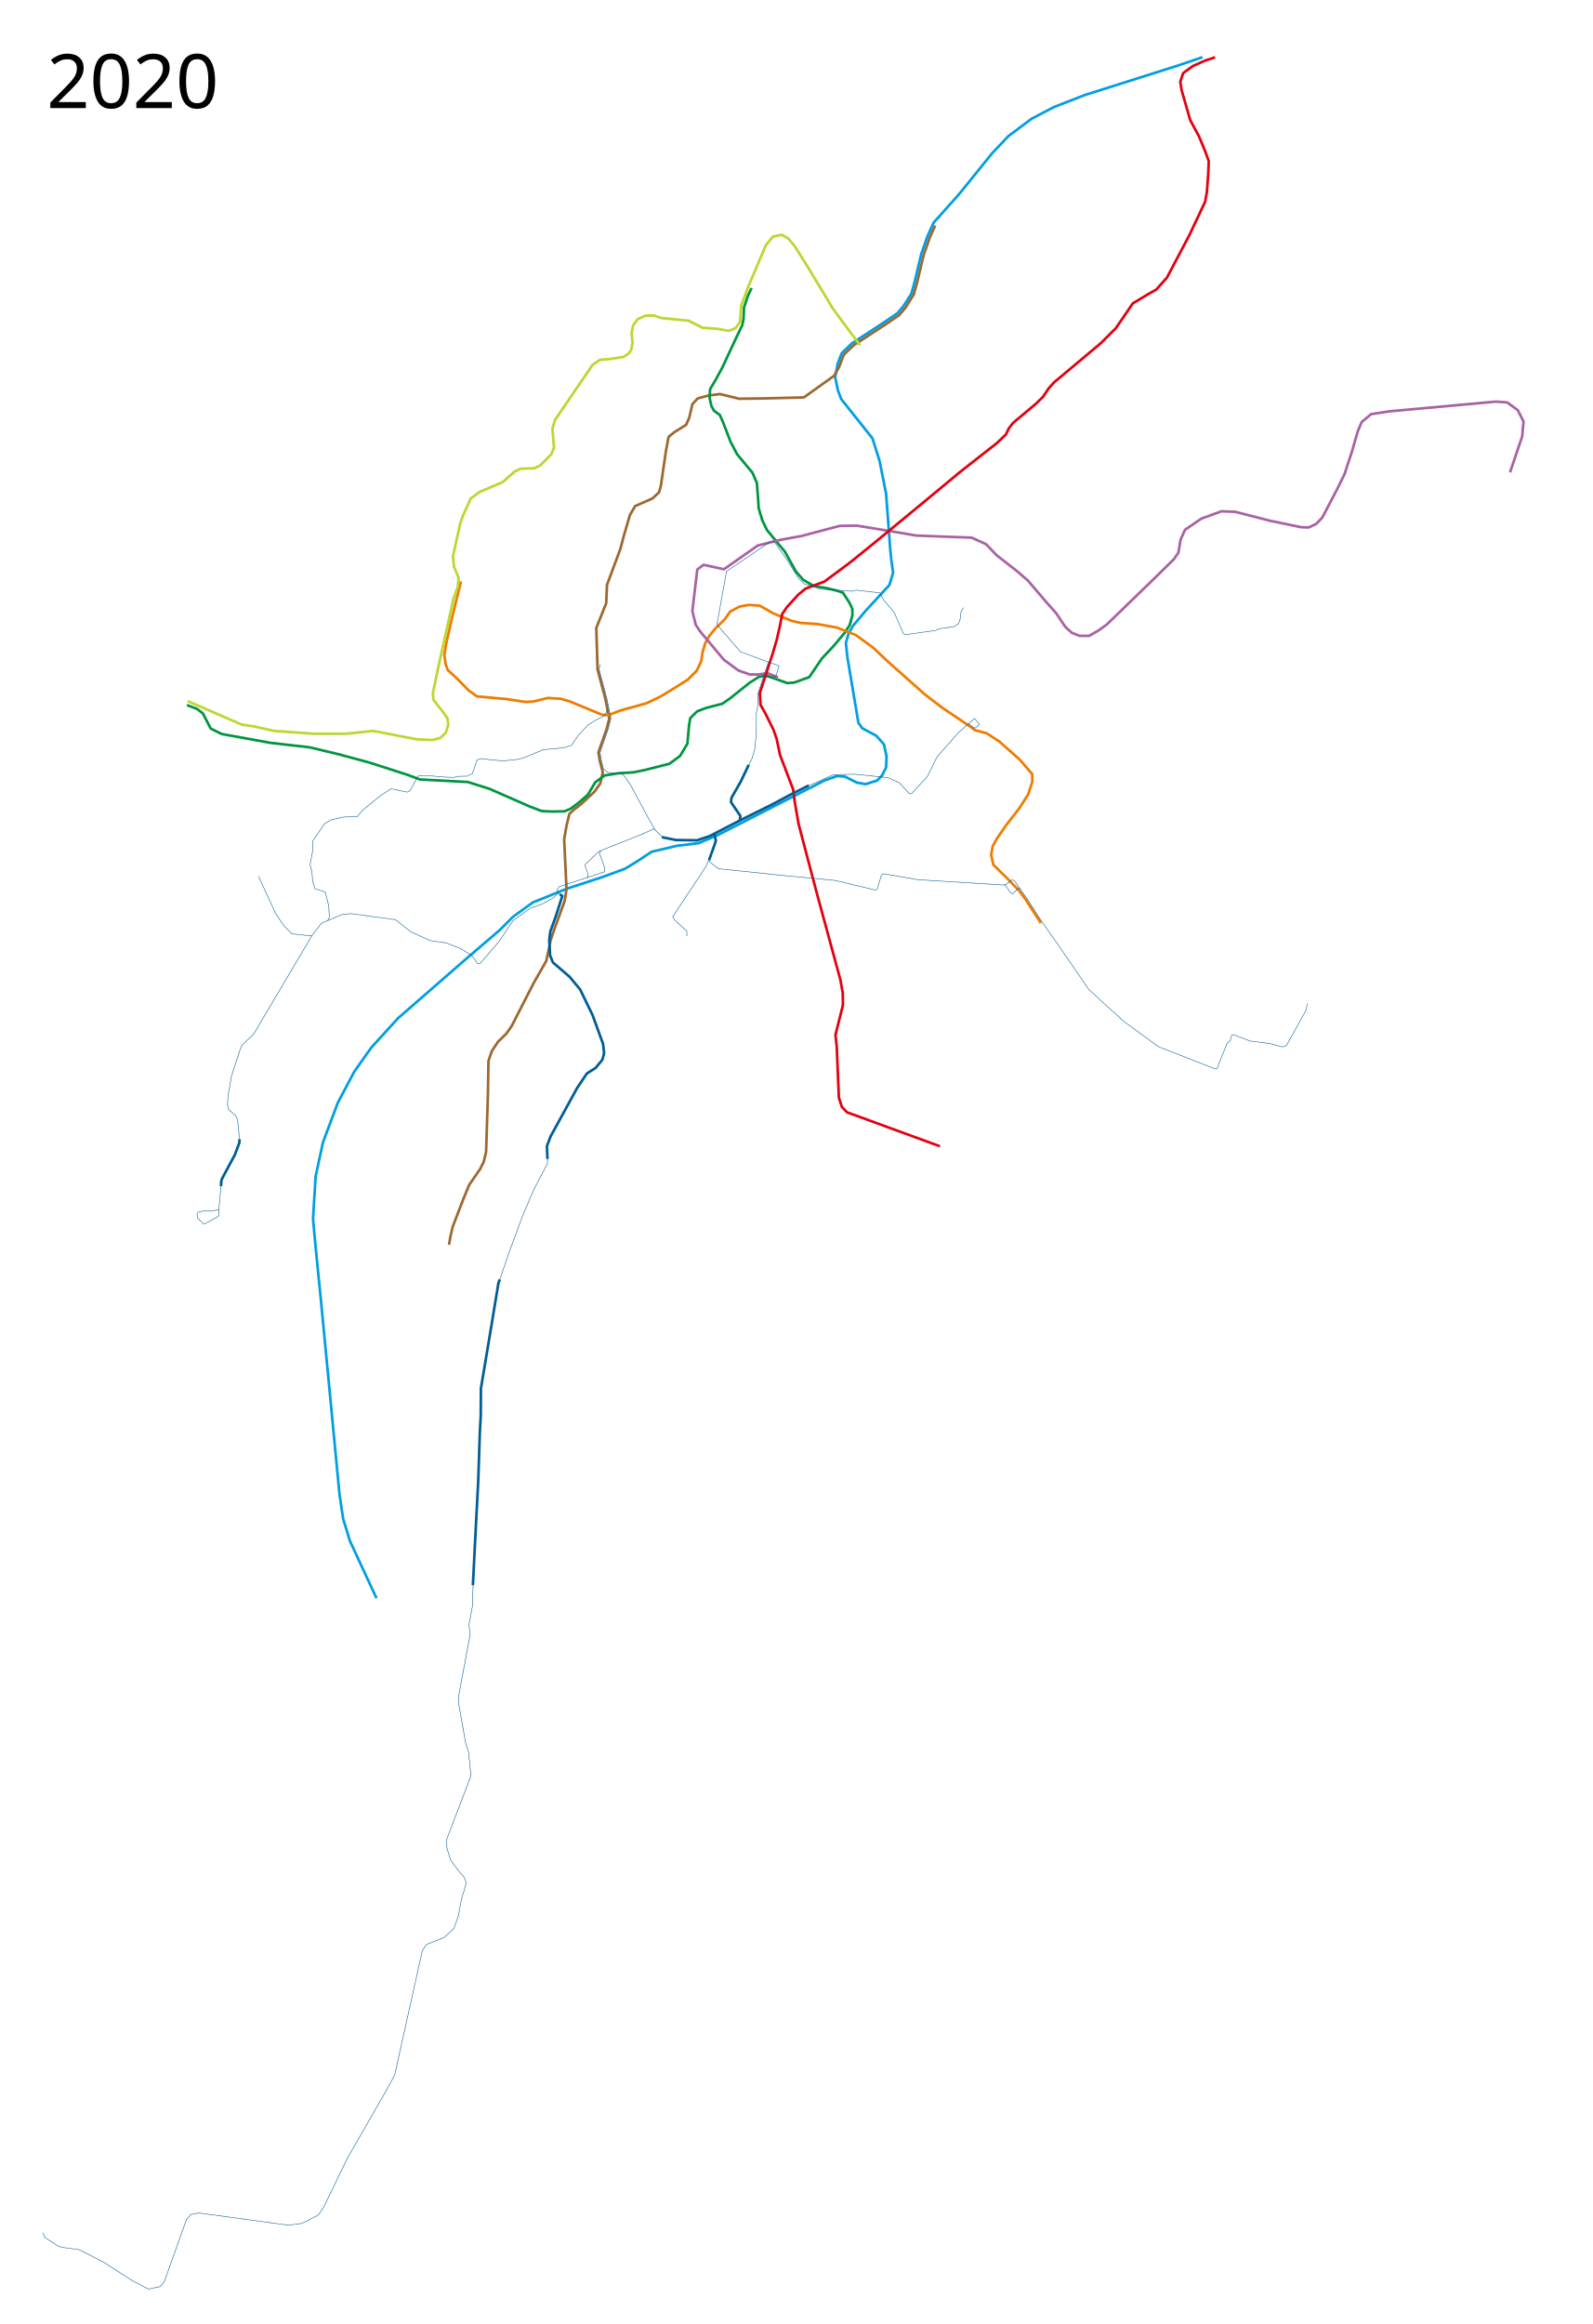
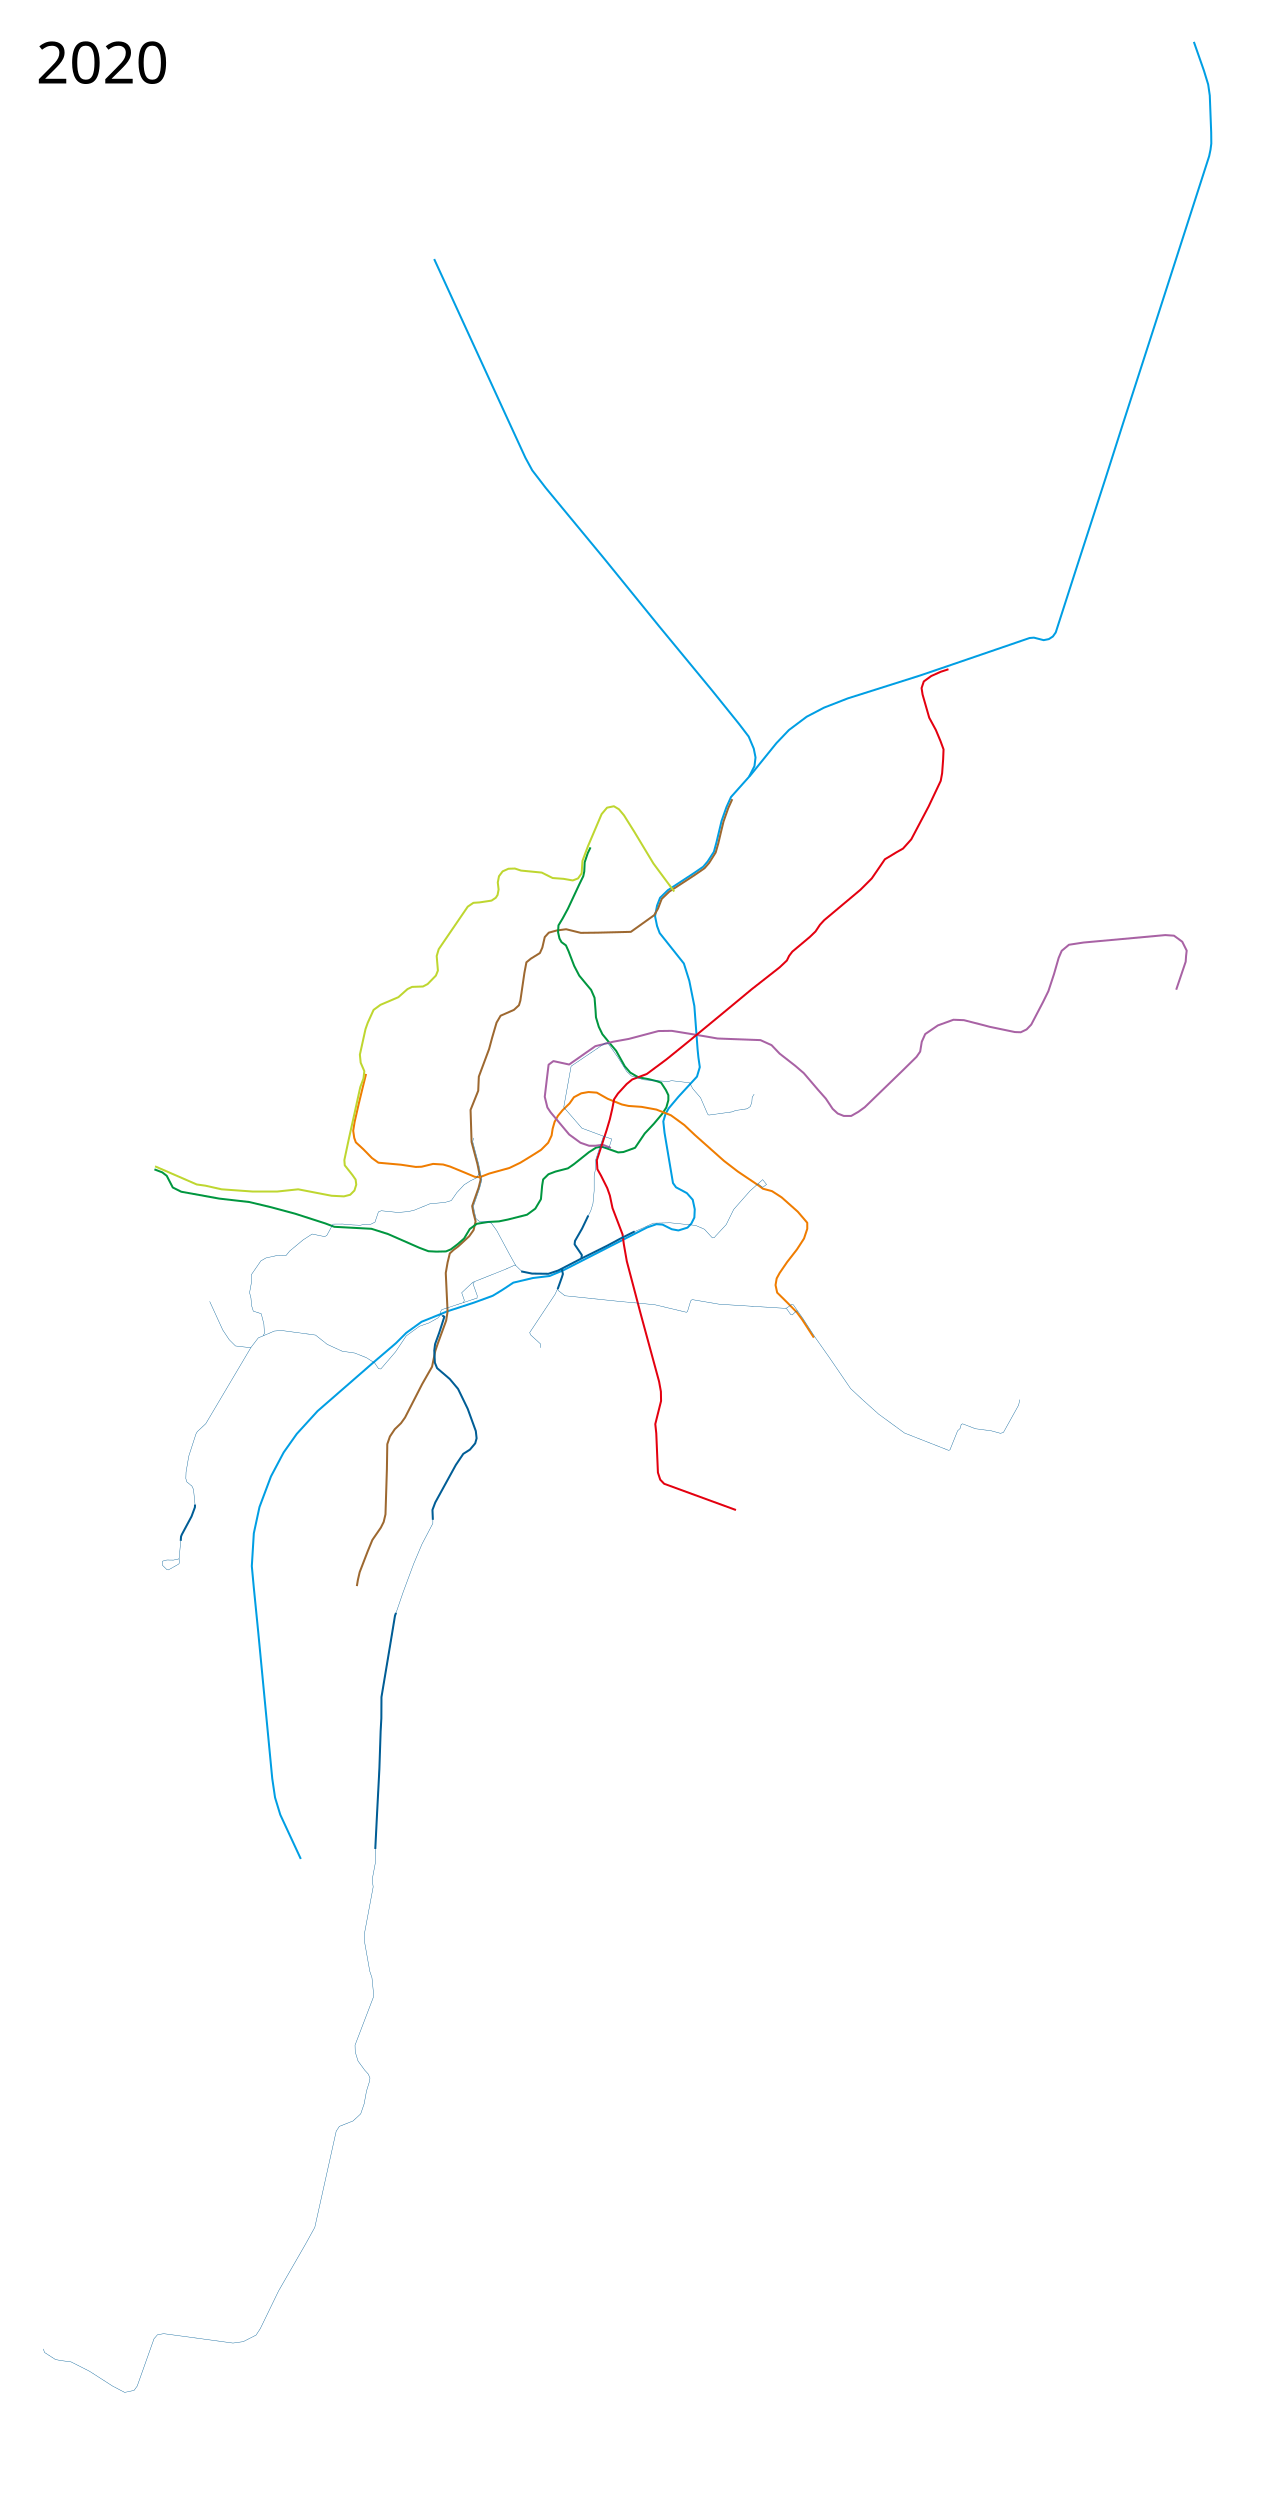
- <svg xmlns="http://www.w3.org/2000/svg" viewBox="-125, -25, 3050, 4450" width="3050" height="4450">
-   <path d="M2178 84.5l-47 16-178.5 56.5-59 23-43 22.5-44 33-31 32.5-63 78-49.5 55.5-11.5 25.5-12 34-12.5 52.5-6.5 24-15.5 24-11 13-24 16.5-63.5 41.5-19.5 19-7.5 19.5-5 26 5 24.5 6.5 17.5 60 75.5 13.5 43L1572 920l8 107 2 20 3.5 24.5-7 23.5-46 50-24 28.5-8 14-5.5 18.5 3 28 21 125 7.5 10.5 27 14.5 14.5 16.5 5 23.5-1 20.5-7.5 15-9.5 10-22.5 7-16.5-3-23-11.5-15-1-23 8-99 50.5-106.5 54.5-36.5 15.5-41.5 5-48.5 11.5-28 18.5-23 14-46.5 17-64.5 21-65.5 26.5-38 27.5L832 1756l-62.5 53.5-132 115L586 1981l-32.5 46-31.5 59.5-28.5 76-14 65-5 81.5 5 54 11 110.5 34.658 362.11 6.947 47.236 12.967 42.605 50.94 109.755" fill="none" stroke="#009ee3" stroke-width="5" stroke-linejoin="round" />
+ <svg xmlns="http://www.w3.org/2000/svg" viewBox="-150 -1575 3150 6200" width="3150" height="6200">
+   <path d="M596.013 3035.206l-50.941-109.755-12.967-42.605-6.947-47.237L490.5 2473.5l-11-110.5-5-54 5-81.5 14-65 28.5-76 31.5-59.5 32.5-46 51.5-56.5 132-115L832 1756l25.5-25.5 38-27.5 65.5-26.5 64.5-21 46.5-17 23-14 28-18.5 48.5-11.5 41.5-5 36.5-15.5 106.5-54.5 99-50.5 23-8 15 1 23 11.5 16.5 3 22.5-7 9.5-10 7.5-15 1-20.5-5-23.5-14.5-16.5-27-14.5-7.5-10.5-21-125-3-28 5.5-18.5 8-14 24-28.5 46-50 7-23.5-3.5-24.5-2-20-8-107-12.5-62.5-13.5-43-60-75.5-6.5-17.5-5-24.5 5-26 7.5-19.5 19.5-19L1570 591l24-16.5 11-13 15.5-24 6.5-24 12.5-52.5 12-34 11.5-25.5 49.5-55.5 63-78 31-32.5 44-33 43-22.5 59-23 178.5-56.5 47-16 225.35-77.222 10.73-.914 24.199 6.208 12.813-2.586 10.022-6.463 7.145-10.115 51.024-158.702 71.51-220.622 44.295-138.796 67.805-210.04 145.77-452.755 3.448-16.498 1.932-14.99-.283-27.35-3.49-91.695-4-27.492-10.514-34.3-24.96-71.279" fill="none" stroke="#009ee3" stroke-width="5" stroke-linejoin="round" />
  <path d="M1666.056 407l-9.92 21.807-11.82 33.583-5.6 23.043-7.41 31.354-6.431 22.429-16.285 25.841-11.34 13.136-23.626 16.307-63.627 41.535-18.828 18.068-2.68 6.727L1482 678l-9.5 16.5-58 41.5-82 2-42 .5-36.5-9-23 3-20 5.5-10 11-6 26-6 13.5-22.5 14-11 9-5 26.5-10 68.5-3.5 11.5-12.5 11.5-33 14.5-10 17-11 37.5-7.5 28-25.5 68.5-1.5 35-19 47.5 2.5 79.5 14.5 54.5 8 39-5 20-16 45.5 3 16.5 5.5 21.5-5 21.5-11 15.5-26.5 24.5-12.5 9.5-9 8.5-5.5 22.5-4.5 26 2 43 2.5 52.5-3.5 22.5-21 57.5-6 18-8 39-24.5 43-42.5 83-10 14-15.5 15-12 18-6.5 19-1 62.5-3.5 111.5-4.5 19-7 14-21 30.5-11.5 28-20 52-4.5 19.5-2.5 15" fill="none" stroke="#9d6830" stroke-width="5" stroke-linejoin="round" />
  <path d="M233 1325l19.5 7.5 11 8.5 15 29 21 10.5 94 17 74.5 8.5 54.5 13 59.5 16 74.5 24 22.614 8.475 91.991 4.922L812.5 1485.5l77.5 34 22.5 8.5 19.5 1 24-.5 12-5 16.5-12.5 16.5-14.5 14-23.5 17.5-13 28-4.5 27-1.5 22-4.5 47.5-12 20.5-15 14-23.5 3-33.5 2.5-15.5 13.176-12.855 17.324-6.645 31-8 15-10.5 37-29.5 18-11.5 13.5-2.5 41 14.5 13-1 29-10.5 24-35.5 22.5-24 21-25 10-15.5 5-18V1141l-6-12.5-12-18.5-10-3.5-20-5-27-5-19.5-11.5-13.5-15.5-21.5-38.5-13.5-16-20.5-25-9-18.5-7-23.5-1-16.5-2.5-32-8.5-19.5-10.5-12.5-19-23-12.5-24-14-36.5-6.5-14.5-11-8-5-9-3.5-15.5 1-17 10.5-17.5 13-24 28.5-61 9.5-19.5 2.5-12 1-22.5 7.5-22.5 7-14.5" fill="none" stroke="#00963f" stroke-width="5" stroke-linejoin="round" />
  <path d="M757.852 1088.364l-8.705 35.08-9.545 39.26-10.16 44.672-3.526 21.803 2.595 17.779L732.5 1258l18.5 17 21.5 22 16 11.5 56 5 36.5 5.5 14.5-.5 28.5-7 25 1.5 17 5 36.5 15 25 10.5 12.5 1 23-9 50.5-14 27-13 27-16.5 24.5-15.5 17.5-17.5 8.5-18 2.5-16.5 5-17.5 8-14.5 11.5-14 17.5-17 10.829-15.41 18.272-9.704 17.899-3.136 20.58 1.5 27.193 15.353 34.968 14.024 16.51 3.603 32.18 2.26 36.993 6.74L1514 1191l33 24 26.5 25 72 64 34.5 26.5 50.5 34 11.5 8.5 22.5 6 24 15.5 40 35.5 23.5 27.5v15l-8 24-17.5 27-24.5 31.5-18.5 27-7.364 13.522-2.786 16.556 4.016 18.636 25.02 24.605L1826.5 1680l13.033 17.705 28.887 44.625" fill="none" stroke="#ef7c00" stroke-width="5" stroke-linejoin="round" />
  <path d="M1365 1272l-20-8-18.5 2.5H1311l-21.5-7.5-28-20.5-46-55-8-12-6.5-26.5 5.5-46.5 4-33 12-9 39 8.5 43.5-30.5 21.5-15 44-11 39-7 41.5-11 32-8.5 33-.5 40 6.5 45 7.5 28.5 5 106.5 4 27.5 12.5 20 21 38.5 30 21.5 18.5 35 41 19.5 22 17 25.5 12.5 11.5 15 6h18.5l17.5-10 16-11.5 95-92 33.5-33 9-13 4-24.5 8.5-19L2176 968l38.5-14 26 1 49 12.5 15 4 62.5 13 14.5.5 14.5-7 11.5-12 29-55.5L2450 883l14-42.5 11.5-40 7.5-17.5 18-15 36-5.5 203-18.5 21.5 1.5 20.5 15 11 22-1.5 13-1 14.5-23.5 69.5" fill="none" stroke="#a862a4" stroke-width="5" stroke-linejoin="round" />
  <path d="M1675.188 2169.89L1497.2 2104.83l-9.82-10.229-5.728-17.594-4.092-97.383-2.455-22.913 14.321-57.284-.41-23.323-4.5-24.96L1438.5 1682l-34-129-7.5-43-3-23.5-25-65.5-6.5-31-6.5-18.5-15.5-31-9-15.908-1.33-22.365 24.33-74.727 8-27 6-26 4.5-23.5 9.5-14 21.5-23.5 14-11.5 36-13.5 48.5-36 52.5-42.5 106-87.5 53-44 69.5-54.5 18-17 5.5-11.5 8-10.5 43.5-36.5 14-13.5 11-16.5L1894 707l46.5-39 43.5-36.5 28-28 17.5-25.5 15-22 29-17.5 16-9 20.5-23 43-81.5 30-63.5 3.5-19 2.5-34.5 1-24.5-7.5-20.5-11.5-27.5-16.5-30.5-16.5-57.5-2.5-16 5.5-16.5 18.5-13.5L2183 91l19.2-6.244" fill="none" stroke="#e3000f" stroke-width="5" stroke-linejoin="round" />
  <path d="M1424 1479l-34 17-35.5 19-60.5 30-60 31-24 8-40.5-.5-27-5.5" fill="none" stroke="#005d95" stroke-width="5" stroke-linejoin="round" />
  <path d="M1243 1571l3 13.5-2.5 8-10.5 29.5M1292 1545.5l1-8-18-26.5 1-8.5 17.5-30.5 15.5-32.5" fill="none" stroke="#005d95" stroke-width="5" stroke-linejoin="round" />
  <path d="M923.5 2193.091V2203l-27 51.5L876 2303l-26 70-20.5 60-6.5 41.5-26.61 158.302-.655 54.359L788 2864l-6.5 129.5-1 36.5v17l-7.5 39.5 2.5 18-22 117.5v15.5l13.5 76 5.5 16.5 4 40.5-.5 7.5-45.5 119 .5 17 7 22.5 16.5 22.5 9 10 4 9.5-1 8-7.5 24-5.931 32.055-8.486 24.748-19.091 17.678-33.942 13.435-7.778 12.02-53.033 238.296-22.627 41.012-67.175 116.673-45.255 93.338-10.607 16.263-31.82 16.264-25.455 3.535-171.827-23.334-15.557 2.828-8.485 9.9-41.72 117.38-7.777 10.606-23.335 4.95-29.698-15.557-57.276-36.77-45.962-23.334-26.87-3.535-12.02-2.475-26.871-17.324-2.828-8.84" fill="none" stroke="#005d95" stroke-linejoin="round" />
  <path d="M950.5 1690l-5.5-3.5-3-7.5 3.5-6 87.227-28.677M1106.5 1571.5l21-9.5 16.5 16" fill="none" stroke="#005d95" stroke-width="1px" stroke-linejoin="round" />
  <path d="M1108 1571l-85.5 34-27.5 26 6.5 18.5-2 6.5" fill="none" stroke="#005d95" stroke-width="1px" stroke-linejoin="round" />
  <path d="M1026.5 1604l-3.5 4.5 10.5 29.5-.5 7M943.5 1684.5l-7.5 9-22.5 12.5-23 8-33 24-26.5 39.5-36.5 42.5-5.5-.5-10-14.5-20.5-13-29-11.5-31-4.5-37-17-29-23-85-11.5-17 1.5-40 17-18 23.5-12.5-.5-26-3-15.5-15.5-16-24-32.5-71M1129 1563.5l-14.5-26-32.5-60.5-13-18-6.651-3.802-23.485-1.084-8.036-6.563-3.794-15.14-2.887-15.922 15.49-44.888 5.475-21.244-2.469-10.872-5.445-27.32-14.804-55.852 1.958-9.245M1308 1442l7-14 5.5-18 3-31.5V1341l3.5-17.5.023-21.512 10.068-30.499 9.49-28.65 7.92 2.661 12.654 4.2-6.11 19.676-5.545 1.624-18.41.49M1421 1480.5l16.871-7.225 32.321-14.82 41.808-.955 63 6.5 22 9.5 19.707 21.47 4.918-.708L1625 1490l26-28 18.5-37.5 40.5-46 31.5-28 9.5 12-9.5 7-12-9M1234.5 1617.5l-8 17.5-63 95 3 6 24 22v9.5" fill="none" stroke="#005d95" stroke-width="1px" stroke-linejoin="round" />
  <path d="M1232 1621l3 5 16 12.5 140 14.5 55 5 29 3 77.5 18.5 2.5-2 8-26.5 3.5-3 67.5 11.5 160.5 10 6.5-.5 12.045-8.966 4.455.966 24.09 34.295 29.294 45.374L1906 1790.5l53.534 78.224 29.606 27.575 39.766 35.701 64.437 47.022 109.428 42.958 3.192-1.45 18.867-47.023 6.386-6.095 2.612-9.869 3.483-1.451 31.638 12.19 39.766 5.225 22.35 6.096 4.354-1.161 3.192-1.161 37.444-67.34 3.193-13.933" fill="none" stroke="#005d95" stroke-width="1px" stroke-linejoin="round" />
  <path d="M1798.5 1669.5l3.397 2.522 9.069 13.103 3.772.898 10.318-9.91 3.352.671" fill="none" stroke="#005d95" stroke-width="1px" stroke-linejoin="round" />
-   <text x="-35.547" y="181.961" style="line-height:125%;-inkscape-font-specification:Sans" font-weight="400" font-size="144px" font-family="Sans" letter-spacing="0" word-spacing="0">
-     <tspan x="-35.547" y="181.961">2020</tspan>
+   <text x="-60.547" y="-1368.039" style="line-height:125%;-inkscape-font-specification:Sans" font-weight="400" font-size="144px" font-family="Sans" letter-spacing="0" word-spacing="0">
+     <tspan x="-60.547" y="-1368.039">2020</tspan>
  </text>
  <path d="M947 1687.5l5 3-12.5 39-10.5 29-2 16 1.5 30 5.5 13.5 31.5 27 20.5 24.5 24 49.5 20 55 2 18-3.5 12.5-13 15.5-16.5 10.5-18.5 27.5-51 93-7 18.5 1 24.652" fill="none" stroke="#005d95" stroke-width="5" stroke-linejoin="round" />
  <path d="M1346.58 1242.839l-53.479-19.94-44.99-51.956 18.286-101.88 84.465-57.182 6.386-.29 25.406 36.006 21.616 34.817 11.61 11.03 30.768 9.579 60.373 4.063 8.418-2.032 44.7 5.225 7.837 14.513 19.447 22.64 17.706 40.927 2.902 2.031 58.342-8.127 7.547-3.193 29.026-4.354 7.837-5.514 3.773-10.74.87-12.19 4.935-7.838" fill="none" stroke="#005d95" stroke-width="1px" stroke-linejoin="round" />
  <path d="M780.702 3010.45l4.34-86.797 5.786-110.813 3.183-95.188 1.736-31.248.29-52.657 21.699-129.908 11.862-72.043 2.604-6.944M298.248 2246.337l.724-10.705 2.17-5.352 23.87-44.557 8.39-22.712.29-6.8" fill="none" stroke="#005d95" stroke-width="5" stroke-linejoin="round" />
  <path d="M298.248 2246.337l-4.05 43.978.434 11.573-2.025 2.46-25.172 14.032-3.616-.723-10.995-10.85-.434-7.957 1.591-2.459 9.982-2.604 15.913.29 12.875-2.75 1.592-1.301M333.691 2156.212l-3.761-37.179-3.906-8.39-12.73-10.56-2.46-8.391.579-15.913 6.654-39.204 17.794-54.972 3.327-6.076 21.266-19.964L472.5 1766.5M502.658 1737.555l3.183-5.93-1.447-23.147-6.51-25.46-19.674-6.366-4.34-13.888-1.446-18.227-3.472-13.888 5.497-29.656-1.013-14.9 23.436-33.996 12.73-7.378 24.159-5.353 25.46-.579 9.404-11.428 33.273-27.63 22.278-14.322 30.813 6.365 5.353-2.604 15.479-28.354 23.495-.222 25.574 2.25 18.617.819 8.388-2.046 17.594-.41 10.434-5.318 8.593-25.369 7.16-2.864 41.531 4.296 25.164-2.25 13.912-3.069 39.69-16.162 37.438-3.478 15.753-4.501 14.117-20.254 17.799-19.026 15.957-10.025 15.344-7.365 7.16-13.298" fill="none" stroke="#005d95" stroke-linejoin="round" />
  <path d="M1522 636l-51.5-69.5-47-78-26-41.5-12.5-15-12.5-7.5-17 3.5-13.5 16-34 80-13.5 36-1 15-1 16-9 12.5-13 5-23-4-27-2-27-13.5-51.5-5-15-5-16 .5-14.5 6.5-9 12-3 15.5 2 17.5-2.5 13.5-4.5 7-10.5 7-30 4.5-15 1-14 9.5L938 779l-5 17 3 36-5 12.5-20.5 21-11.5 6-27 1-11.5 5.5-22.5 20-44.5 19-17 12.5-14.5 32-5.5 15.5-14 63.5 2 20 9 21-2 18-8 21.5-13.5 61.5-15 67.5-11 52 1 13 19 24 8 11.5 1.5 12.5-4.5 14.5-10.5 10.5-15.5 4-30.5-1.5-83-16-52 5.5h-61l-77-5.5-40-9-21.5-3-103.5-45" fill="none" stroke="#bed630" stroke-width="5" stroke-linejoin="round" />
+   <path d="M1708.047 350.657l13.02-25.68 2.646-21.424-4.358-21.931-12.578-29.89-23.845-31.222-67.216-83.411-130.688-158.425-136.569-168.217-145.117-175.57-33.362-43.425-16.95-31.19-49.338-107.217-75.229-163.993-82.069-178.832-19.65-42.744" fill="none" stroke="#009ee3" stroke-width="5" stroke-linejoin="round" />
+   <text x="-35.647" y="7347.95" style="line-height:125%;-inkscape-font-specification:Sans" font-weight="400" font-size="144px" font-family="Sans" letter-spacing="0" word-spacing="0" />
</svg>
